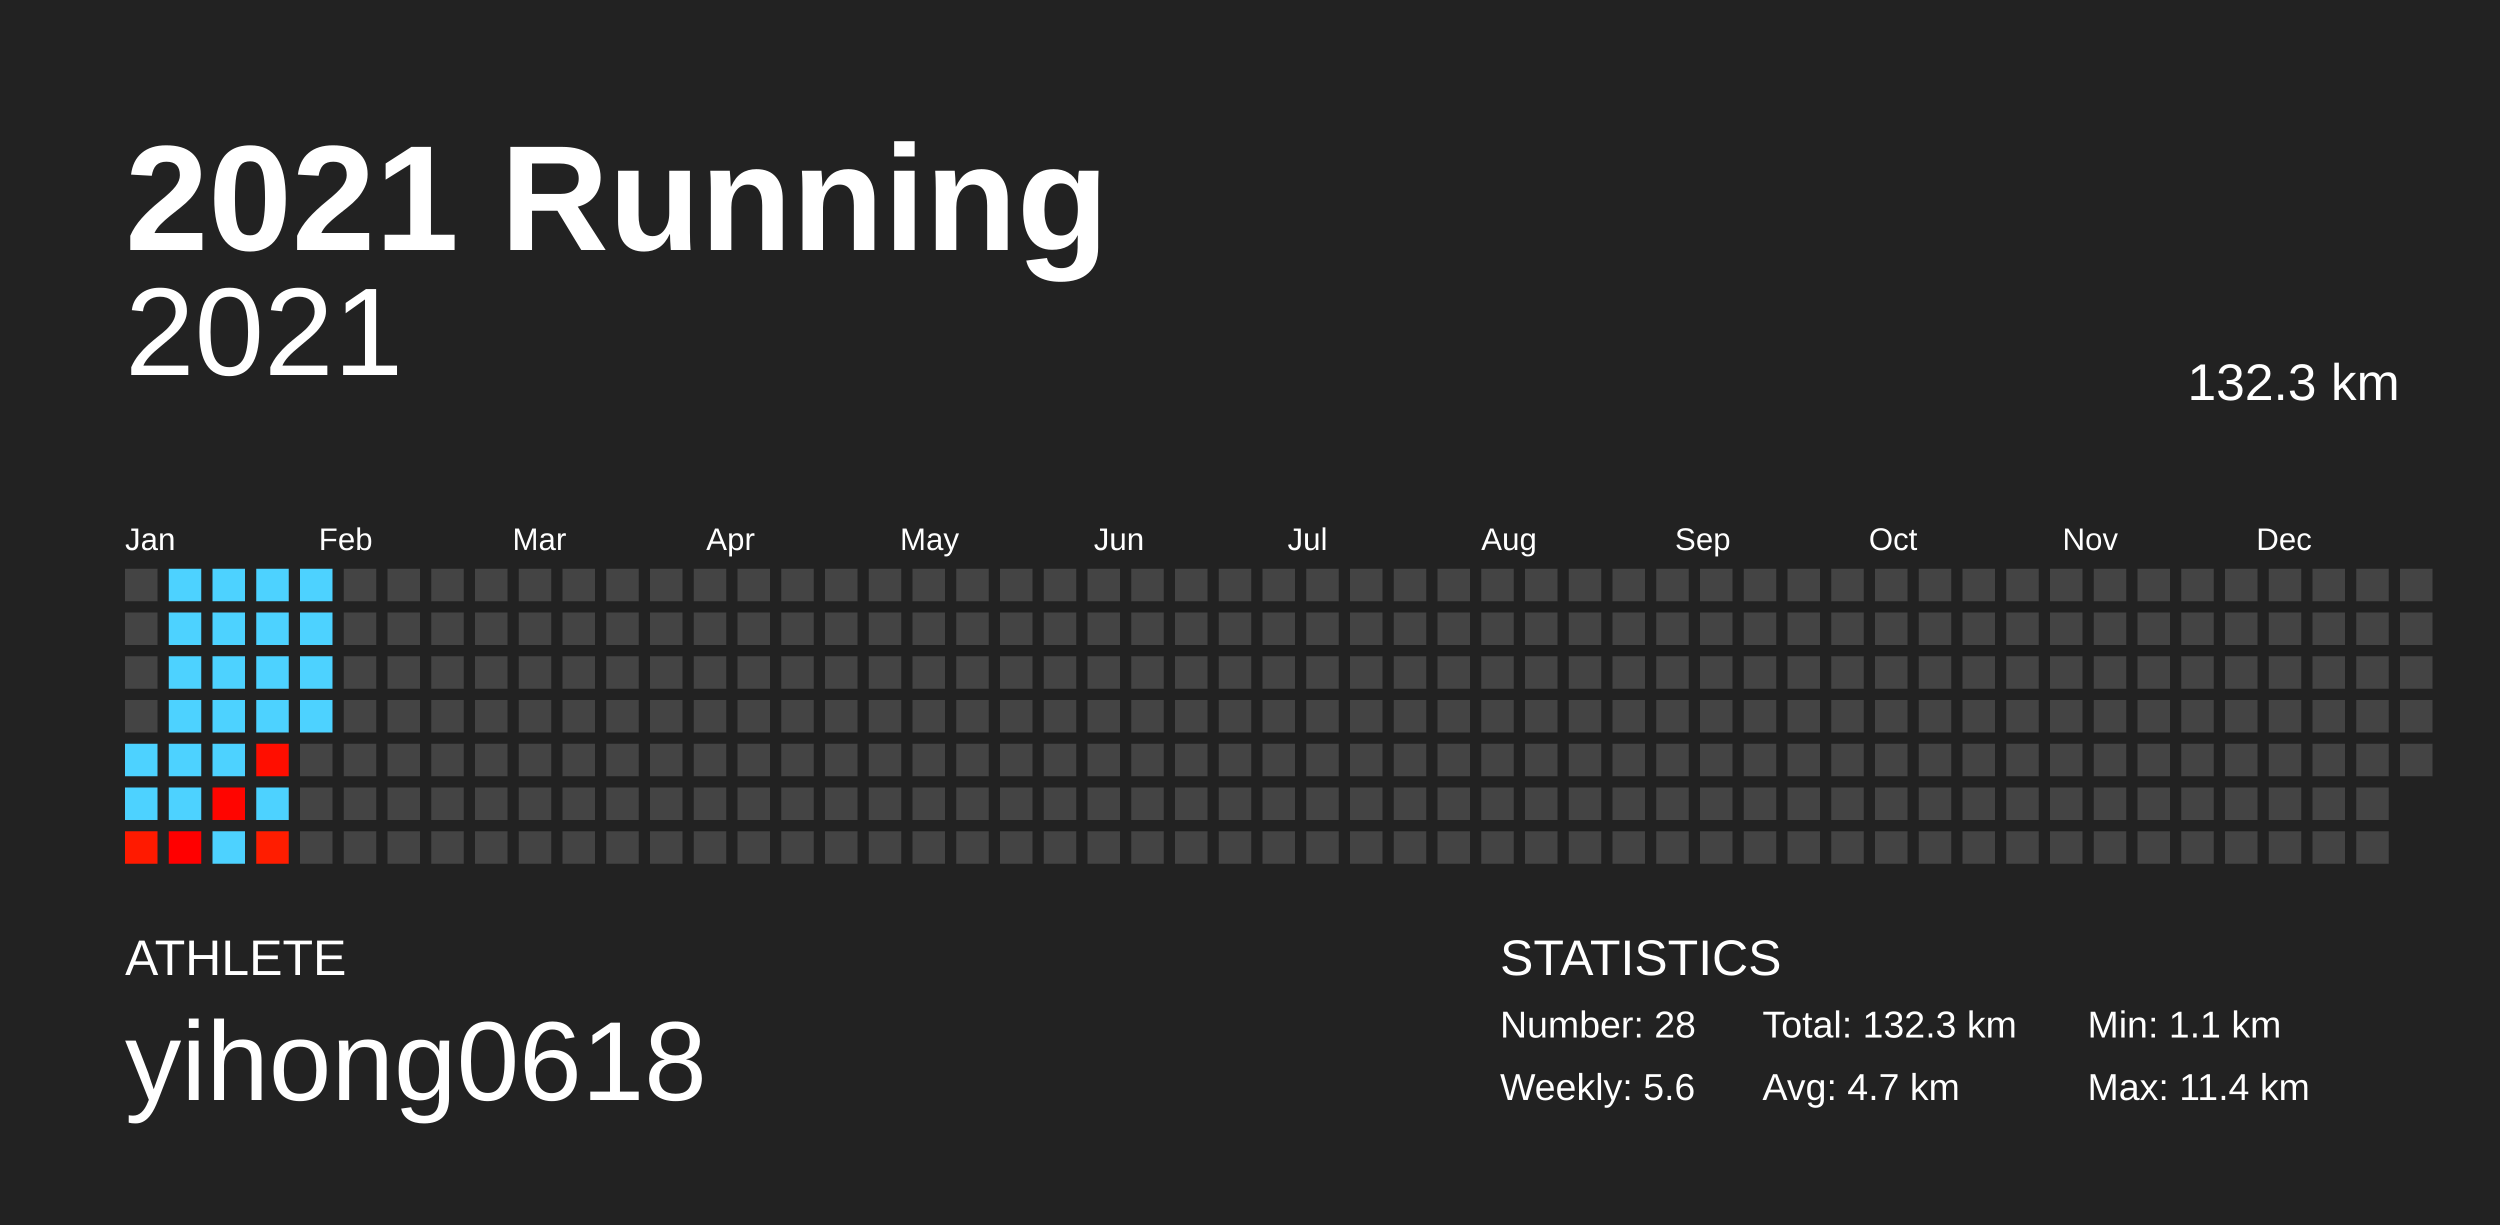
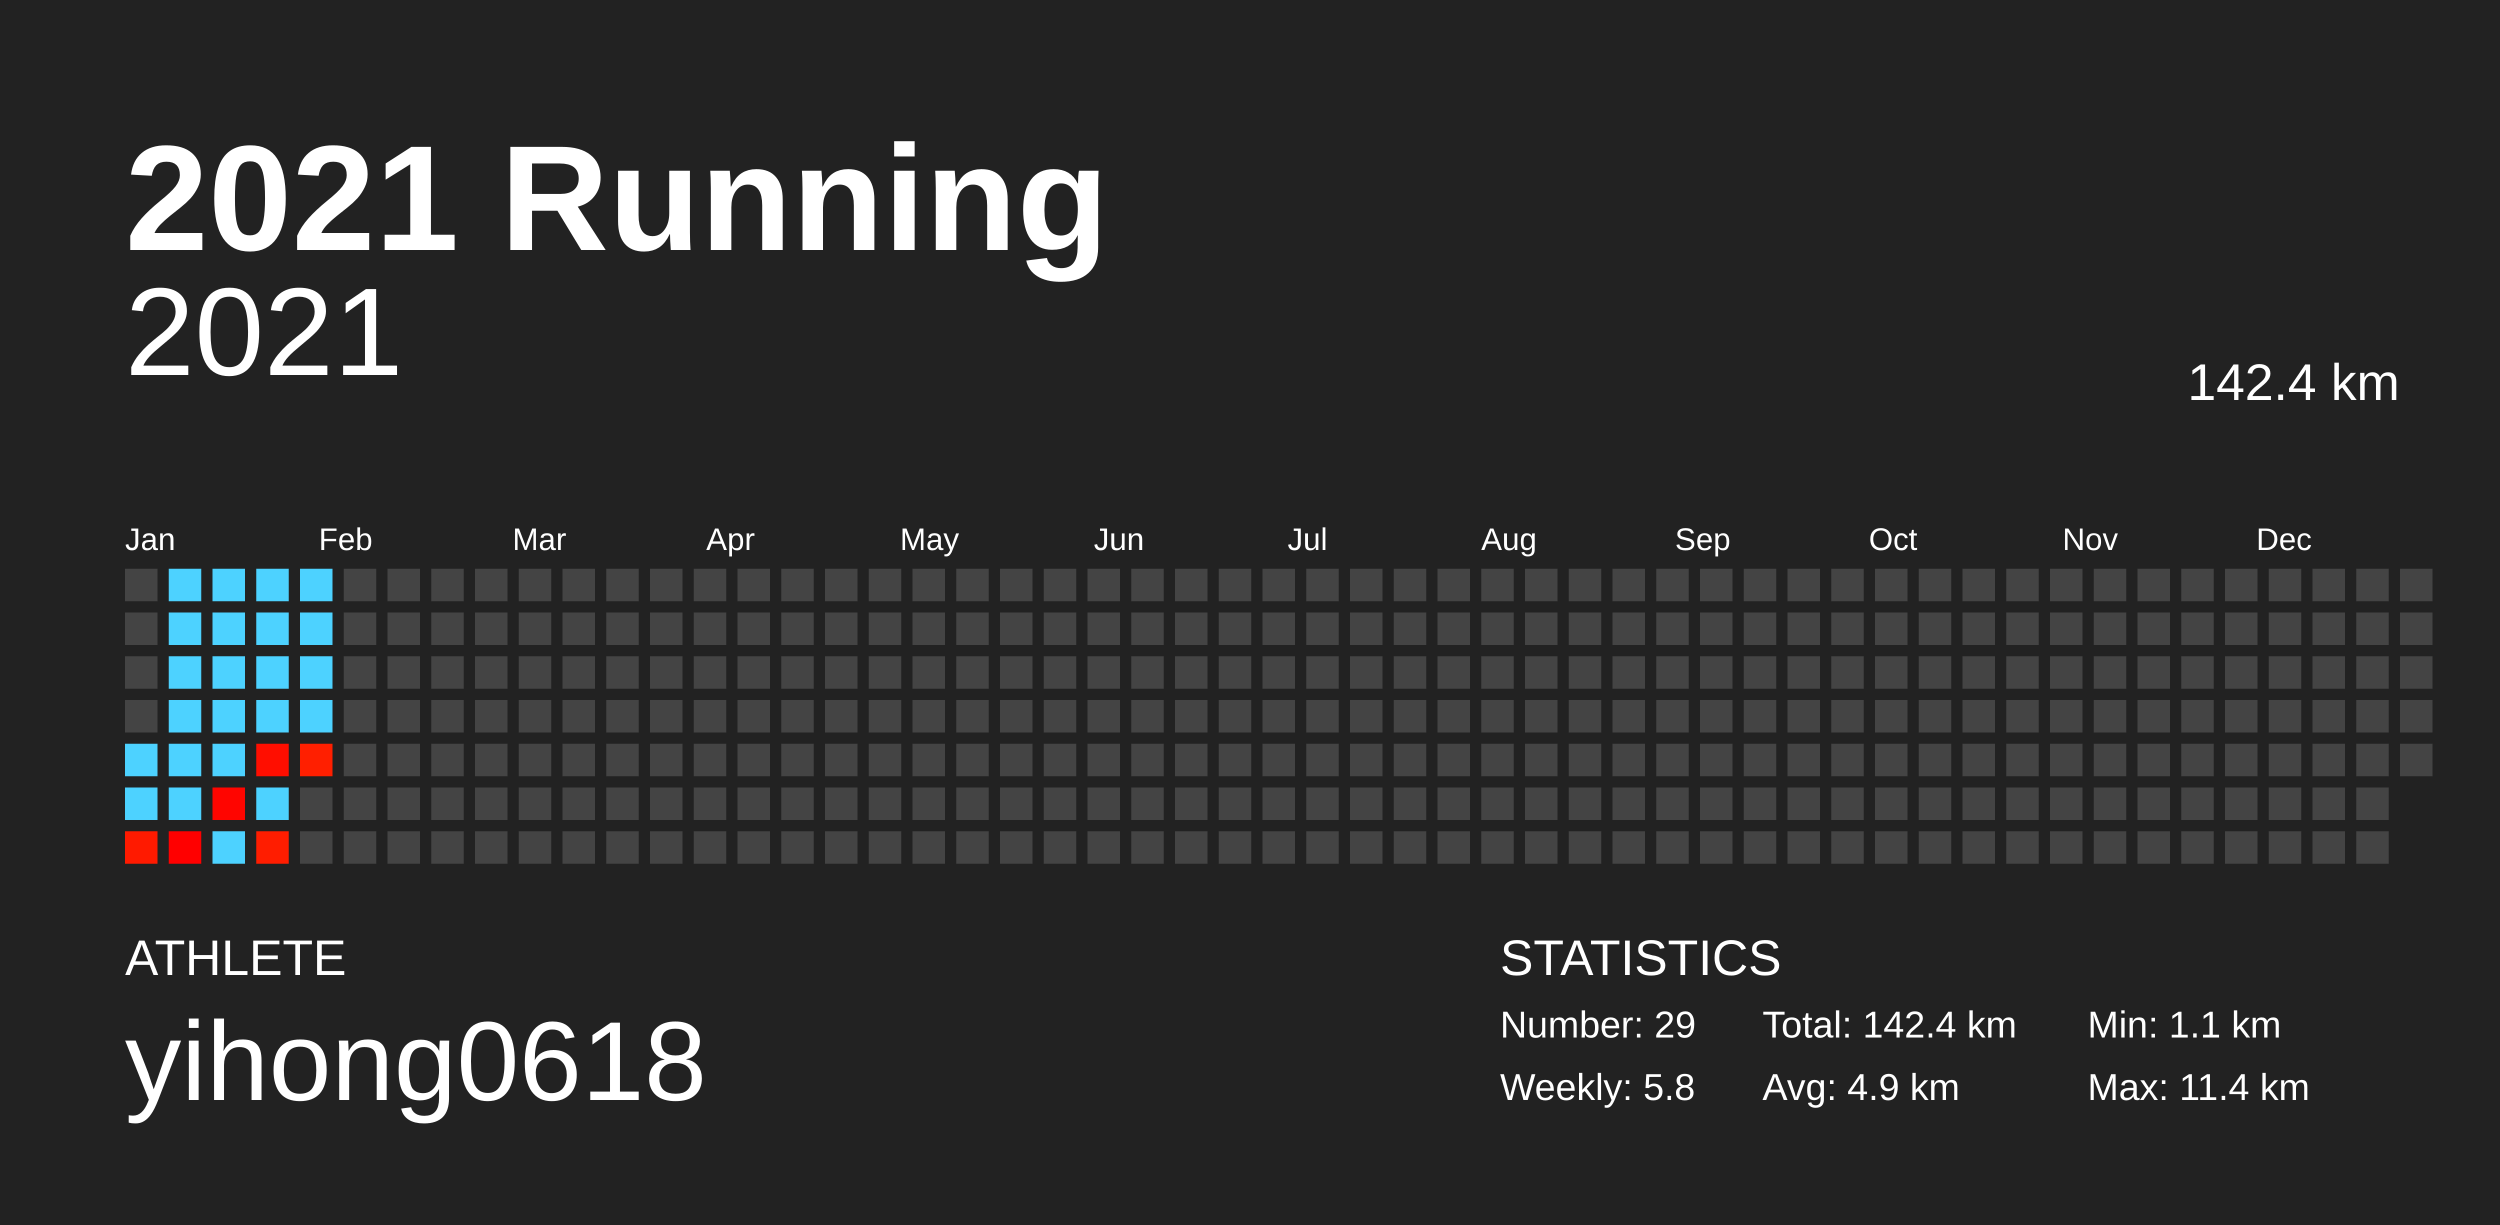
<svg xmlns="http://www.w3.org/2000/svg" baseProfile="full" height="98mm" version="1.1" viewBox="0,0,200,98" width="200mm">
  <defs />
  <rect fill="#222222" height="98" width="200" x="0" y="0" />
  <text fill="#FFFFFF" style="font-size:12px; font-family:Arial; font-weight:bold;" x="10" y="20">2021 Running</text>
  <text fill="#FFFFFF" style="font-size:4px; font-family:Arial" x="10" y="78">ATHLETE</text>
  <text fill="#FFFFFF" style="font-size:9px; font-family:Arial" x="10" y="88">yihong0618</text>
  <text fill="#FFFFFF" style="font-size:4px; font-family:Arial" x="120" y="78">STATISTICS</text>
-   <text fill="#FFFFFF" style="font-size:3px; font-family:Arial" x="120" y="83">Number: 28</text>
-   <text fill="#FFFFFF" style="font-size:3px; font-family:Arial" x="120" y="88">Weekly: 5.6</text>
-   <text fill="#FFFFFF" style="font-size:3px; font-family:Arial" x="141" y="83">Total: 132.3 km</text>
-   <text fill="#FFFFFF" style="font-size:3px; font-family:Arial" x="141" y="88">Avg: 4.7 km</text>
+   <text fill="#FFFFFF" style="font-size:3px; font-family:Arial" x="120" y="83">Number: 29</text>
+   <text fill="#FFFFFF" style="font-size:3px; font-family:Arial" x="120" y="88">Weekly: 5.8</text>
+   <text fill="#FFFFFF" style="font-size:3px; font-family:Arial" x="141" y="83">Total: 142.4 km</text>
+   <text fill="#FFFFFF" style="font-size:3px; font-family:Arial" x="141" y="88">Avg: 4.9 km</text>
  <text fill="#FFFFFF" style="font-size:3px; font-family:Arial" x="167" y="83">Min: 1.1 km</text>
  <text fill="#FFFFFF" style="font-size:3px; font-family:Arial" x="167" y="88">Max: 11.4 km</text>
  <text alignment-baseline="hanging" fill="#FFFFFF" style="font-size:10.0px; font-family:Arial;" x="10" y="30">2021</text>
-   <text alignment-baseline="hanging" fill="#FFFFFF" style="font-size:4.125px; font-family:Arial;" x="175" y="32">132.3 km</text>
+   <text alignment-baseline="hanging" fill="#FFFFFF" style="font-size:4.125px; font-family:Arial;" x="175" y="32">142.4 km</text>
  <text fill="#FFFFFF" style="font-size:2.5px; font-family:Arial" x="10.0" y="44">Jan</text>
  <text fill="#FFFFFF" style="font-size:2.5px; font-family:Arial" x="25.5" y="44">Feb</text>
  <text fill="#FFFFFF" style="font-size:2.5px; font-family:Arial" x="41.0" y="44">Mar</text>
  <text fill="#FFFFFF" style="font-size:2.5px; font-family:Arial" x="56.5" y="44">Apr</text>
  <text fill="#FFFFFF" style="font-size:2.5px; font-family:Arial" x="72.0" y="44">May</text>
  <text fill="#FFFFFF" style="font-size:2.5px; font-family:Arial" x="87.5" y="44">Jun</text>
  <text fill="#FFFFFF" style="font-size:2.5px; font-family:Arial" x="103.0" y="44">Jul</text>
  <text fill="#FFFFFF" style="font-size:2.5px; font-family:Arial" x="118.5" y="44">Aug</text>
  <text fill="#FFFFFF" style="font-size:2.5px; font-family:Arial" x="134.0" y="44">Sep</text>
  <text fill="#FFFFFF" style="font-size:2.5px; font-family:Arial" x="149.5" y="44">Oct</text>
  <text fill="#FFFFFF" style="font-size:2.5px; font-family:Arial" x="165.0" y="44">Nov</text>
  <text fill="#FFFFFF" style="font-size:2.5px; font-family:Arial" x="180.5" y="44">Dec</text>
  <rect fill="#444444" height="2.6" width="2.6" x="10.0" y="45.5" />
  <rect fill="#444444" height="2.6" width="2.6" x="10.0" y="49.0" />
  <rect fill="#444444" height="2.6" width="2.6" x="10.0" y="52.5" />
  <rect fill="#444444" height="2.6" width="2.6" x="10.0" y="56.0" />
  <rect fill="#4dd2ff" height="2.6" width="2.6" x="10.0" y="59.5" />
  <rect fill="#4dd2ff" height="2.6" width="2.6" x="10.0" y="63.0" />
  <rect fill="#ff1a00" height="2.6" width="2.6" x="10.0" y="66.5" />
  <rect fill="#4dd2ff" height="2.6" width="2.6" x="13.5" y="45.5" />
  <rect fill="#4dd2ff" height="2.6" width="2.6" x="13.5" y="49.0" />
  <rect fill="#4dd2ff" height="2.6" width="2.6" x="13.5" y="52.5" />
  <rect fill="#4dd2ff" height="2.6" width="2.6" x="13.5" y="56.0" />
  <rect fill="#4dd2ff" height="2.6" width="2.6" x="13.5" y="59.5" />
  <rect fill="#4dd2ff" height="2.6" width="2.6" x="13.5" y="63.0" />
  <rect fill="#ff0000" height="2.6" width="2.6" x="13.5" y="66.5" />
  <rect fill="#4dd2ff" height="2.6" width="2.6" x="17.0" y="45.5" />
  <rect fill="#4dd2ff" height="2.6" width="2.6" x="17.0" y="49.0" />
  <rect fill="#4dd2ff" height="2.6" width="2.6" x="17.0" y="52.5" />
  <rect fill="#4dd2ff" height="2.6" width="2.6" x="17.0" y="56.0" />
  <rect fill="#4dd2ff" height="2.6" width="2.6" x="17.0" y="59.5" />
  <rect fill="#ff0500" height="2.6" width="2.6" x="17.0" y="63.0" />
  <rect fill="#4dd2ff" height="2.6" width="2.6" x="17.0" y="66.5" />
  <rect fill="#4dd2ff" height="2.6" width="2.6" x="20.5" y="45.5" />
  <rect fill="#4dd2ff" height="2.6" width="2.6" x="20.5" y="49.0" />
  <rect fill="#4dd2ff" height="2.6" width="2.6" x="20.5" y="52.5" />
  <rect fill="#4dd2ff" height="2.6" width="2.6" x="20.5" y="56.0" />
  <rect fill="#ff0e00" height="2.6" width="2.6" x="20.5" y="59.5" />
  <rect fill="#4dd2ff" height="2.6" width="2.6" x="20.5" y="63.0" />
  <rect fill="#ff1d00" height="2.6" width="2.6" x="20.5" y="66.5" />
  <rect fill="#4dd2ff" height="2.6" width="2.6" x="24.0" y="45.5" />
  <rect fill="#4dd2ff" height="2.6" width="2.6" x="24.0" y="49.0" />
  <rect fill="#4dd2ff" height="2.6" width="2.6" x="24.0" y="52.5" />
  <rect fill="#4dd2ff" height="2.6" width="2.6" x="24.0" y="56.0" />
-   <rect fill="#444444" height="2.6" width="2.6" x="24.0" y="59.5" />
+   <rect fill="#ff1f00" height="2.6" width="2.6" x="24.0" y="59.5" />
  <rect fill="#444444" height="2.6" width="2.6" x="24.0" y="63.0" />
  <rect fill="#444444" height="2.6" width="2.6" x="24.0" y="66.5" />
  <rect fill="#444444" height="2.6" width="2.6" x="27.5" y="45.5" />
  <rect fill="#444444" height="2.6" width="2.6" x="27.5" y="49.0" />
  <rect fill="#444444" height="2.6" width="2.6" x="27.5" y="52.5" />
  <rect fill="#444444" height="2.6" width="2.6" x="27.5" y="56.0" />
  <rect fill="#444444" height="2.6" width="2.6" x="27.5" y="59.5" />
  <rect fill="#444444" height="2.6" width="2.6" x="27.5" y="63.0" />
  <rect fill="#444444" height="2.6" width="2.6" x="27.5" y="66.5" />
  <rect fill="#444444" height="2.6" width="2.6" x="31.0" y="45.5" />
  <rect fill="#444444" height="2.6" width="2.6" x="31.0" y="49.0" />
  <rect fill="#444444" height="2.6" width="2.6" x="31.0" y="52.5" />
  <rect fill="#444444" height="2.6" width="2.6" x="31.0" y="56.0" />
  <rect fill="#444444" height="2.6" width="2.6" x="31.0" y="59.5" />
  <rect fill="#444444" height="2.6" width="2.6" x="31.0" y="63.0" />
  <rect fill="#444444" height="2.6" width="2.6" x="31.0" y="66.5" />
  <rect fill="#444444" height="2.6" width="2.6" x="34.5" y="45.5" />
  <rect fill="#444444" height="2.6" width="2.6" x="34.5" y="49.0" />
  <rect fill="#444444" height="2.6" width="2.6" x="34.5" y="52.5" />
  <rect fill="#444444" height="2.6" width="2.6" x="34.5" y="56.0" />
  <rect fill="#444444" height="2.6" width="2.6" x="34.5" y="59.5" />
  <rect fill="#444444" height="2.6" width="2.6" x="34.5" y="63.0" />
  <rect fill="#444444" height="2.6" width="2.6" x="34.5" y="66.5" />
  <rect fill="#444444" height="2.6" width="2.6" x="38.0" y="45.5" />
  <rect fill="#444444" height="2.6" width="2.6" x="38.0" y="49.0" />
  <rect fill="#444444" height="2.6" width="2.6" x="38.0" y="52.5" />
  <rect fill="#444444" height="2.6" width="2.6" x="38.0" y="56.0" />
  <rect fill="#444444" height="2.6" width="2.6" x="38.0" y="59.5" />
  <rect fill="#444444" height="2.6" width="2.6" x="38.0" y="63.0" />
  <rect fill="#444444" height="2.6" width="2.6" x="38.0" y="66.5" />
  <rect fill="#444444" height="2.6" width="2.6" x="41.5" y="45.5" />
  <rect fill="#444444" height="2.6" width="2.6" x="41.5" y="49.0" />
  <rect fill="#444444" height="2.6" width="2.6" x="41.5" y="52.5" />
  <rect fill="#444444" height="2.6" width="2.6" x="41.5" y="56.0" />
  <rect fill="#444444" height="2.6" width="2.6" x="41.5" y="59.5" />
  <rect fill="#444444" height="2.6" width="2.6" x="41.5" y="63.0" />
  <rect fill="#444444" height="2.6" width="2.6" x="41.5" y="66.5" />
  <rect fill="#444444" height="2.6" width="2.6" x="45.0" y="45.5" />
  <rect fill="#444444" height="2.6" width="2.6" x="45.0" y="49.0" />
  <rect fill="#444444" height="2.6" width="2.6" x="45.0" y="52.5" />
  <rect fill="#444444" height="2.6" width="2.6" x="45.0" y="56.0" />
  <rect fill="#444444" height="2.6" width="2.6" x="45.0" y="59.5" />
  <rect fill="#444444" height="2.6" width="2.6" x="45.0" y="63.0" />
  <rect fill="#444444" height="2.6" width="2.6" x="45.0" y="66.5" />
  <rect fill="#444444" height="2.6" width="2.6" x="48.5" y="45.5" />
  <rect fill="#444444" height="2.6" width="2.6" x="48.5" y="49.0" />
  <rect fill="#444444" height="2.6" width="2.6" x="48.5" y="52.5" />
  <rect fill="#444444" height="2.6" width="2.6" x="48.5" y="56.0" />
  <rect fill="#444444" height="2.6" width="2.6" x="48.5" y="59.5" />
  <rect fill="#444444" height="2.6" width="2.6" x="48.5" y="63.0" />
  <rect fill="#444444" height="2.6" width="2.6" x="48.5" y="66.5" />
  <rect fill="#444444" height="2.6" width="2.6" x="52.0" y="45.5" />
  <rect fill="#444444" height="2.6" width="2.6" x="52.0" y="49.0" />
  <rect fill="#444444" height="2.6" width="2.6" x="52.0" y="52.5" />
  <rect fill="#444444" height="2.6" width="2.6" x="52.0" y="56.0" />
  <rect fill="#444444" height="2.6" width="2.6" x="52.0" y="59.5" />
  <rect fill="#444444" height="2.6" width="2.6" x="52.0" y="63.0" />
  <rect fill="#444444" height="2.6" width="2.6" x="52.0" y="66.5" />
  <rect fill="#444444" height="2.6" width="2.6" x="55.5" y="45.5" />
  <rect fill="#444444" height="2.6" width="2.6" x="55.5" y="49.0" />
  <rect fill="#444444" height="2.6" width="2.6" x="55.5" y="52.5" />
  <rect fill="#444444" height="2.6" width="2.6" x="55.5" y="56.0" />
  <rect fill="#444444" height="2.6" width="2.6" x="55.5" y="59.5" />
  <rect fill="#444444" height="2.6" width="2.6" x="55.5" y="63.0" />
  <rect fill="#444444" height="2.6" width="2.6" x="55.5" y="66.5" />
  <rect fill="#444444" height="2.6" width="2.6" x="59.0" y="45.5" />
  <rect fill="#444444" height="2.6" width="2.6" x="59.0" y="49.0" />
  <rect fill="#444444" height="2.6" width="2.6" x="59.0" y="52.5" />
  <rect fill="#444444" height="2.6" width="2.6" x="59.0" y="56.0" />
  <rect fill="#444444" height="2.6" width="2.6" x="59.0" y="59.5" />
  <rect fill="#444444" height="2.6" width="2.6" x="59.0" y="63.0" />
  <rect fill="#444444" height="2.6" width="2.6" x="59.0" y="66.5" />
  <rect fill="#444444" height="2.6" width="2.6" x="62.5" y="45.5" />
  <rect fill="#444444" height="2.6" width="2.6" x="62.5" y="49.0" />
  <rect fill="#444444" height="2.6" width="2.6" x="62.5" y="52.5" />
  <rect fill="#444444" height="2.6" width="2.6" x="62.5" y="56.0" />
  <rect fill="#444444" height="2.6" width="2.6" x="62.5" y="59.5" />
  <rect fill="#444444" height="2.6" width="2.6" x="62.5" y="63.0" />
  <rect fill="#444444" height="2.6" width="2.6" x="62.5" y="66.5" />
  <rect fill="#444444" height="2.6" width="2.6" x="66.0" y="45.5" />
  <rect fill="#444444" height="2.6" width="2.6" x="66.0" y="49.0" />
  <rect fill="#444444" height="2.6" width="2.6" x="66.0" y="52.5" />
  <rect fill="#444444" height="2.6" width="2.6" x="66.0" y="56.0" />
  <rect fill="#444444" height="2.6" width="2.6" x="66.0" y="59.5" />
  <rect fill="#444444" height="2.6" width="2.6" x="66.0" y="63.0" />
  <rect fill="#444444" height="2.6" width="2.6" x="66.0" y="66.5" />
  <rect fill="#444444" height="2.6" width="2.6" x="69.5" y="45.5" />
  <rect fill="#444444" height="2.6" width="2.6" x="69.5" y="49.0" />
  <rect fill="#444444" height="2.6" width="2.6" x="69.5" y="52.5" />
  <rect fill="#444444" height="2.6" width="2.6" x="69.5" y="56.0" />
  <rect fill="#444444" height="2.6" width="2.6" x="69.5" y="59.5" />
  <rect fill="#444444" height="2.6" width="2.6" x="69.5" y="63.0" />
  <rect fill="#444444" height="2.6" width="2.6" x="69.5" y="66.5" />
  <rect fill="#444444" height="2.6" width="2.6" x="73.0" y="45.5" />
  <rect fill="#444444" height="2.6" width="2.6" x="73.0" y="49.0" />
  <rect fill="#444444" height="2.6" width="2.6" x="73.0" y="52.5" />
  <rect fill="#444444" height="2.6" width="2.6" x="73.0" y="56.0" />
  <rect fill="#444444" height="2.6" width="2.6" x="73.0" y="59.5" />
  <rect fill="#444444" height="2.6" width="2.6" x="73.0" y="63.0" />
  <rect fill="#444444" height="2.6" width="2.6" x="73.0" y="66.5" />
  <rect fill="#444444" height="2.6" width="2.6" x="76.5" y="45.5" />
  <rect fill="#444444" height="2.6" width="2.6" x="76.5" y="49.0" />
  <rect fill="#444444" height="2.6" width="2.6" x="76.5" y="52.5" />
  <rect fill="#444444" height="2.6" width="2.6" x="76.5" y="56.0" />
  <rect fill="#444444" height="2.6" width="2.6" x="76.5" y="59.5" />
  <rect fill="#444444" height="2.6" width="2.6" x="76.5" y="63.0" />
  <rect fill="#444444" height="2.6" width="2.6" x="76.5" y="66.5" />
  <rect fill="#444444" height="2.6" width="2.6" x="80.0" y="45.5" />
  <rect fill="#444444" height="2.6" width="2.6" x="80.0" y="49.0" />
  <rect fill="#444444" height="2.6" width="2.6" x="80.0" y="52.5" />
  <rect fill="#444444" height="2.6" width="2.6" x="80.0" y="56.0" />
  <rect fill="#444444" height="2.6" width="2.6" x="80.0" y="59.5" />
  <rect fill="#444444" height="2.6" width="2.6" x="80.0" y="63.0" />
  <rect fill="#444444" height="2.6" width="2.6" x="80.0" y="66.5" />
  <rect fill="#444444" height="2.6" width="2.6" x="83.5" y="45.5" />
  <rect fill="#444444" height="2.6" width="2.6" x="83.5" y="49.0" />
  <rect fill="#444444" height="2.6" width="2.6" x="83.5" y="52.5" />
  <rect fill="#444444" height="2.6" width="2.6" x="83.5" y="56.0" />
  <rect fill="#444444" height="2.6" width="2.6" x="83.5" y="59.5" />
  <rect fill="#444444" height="2.6" width="2.6" x="83.5" y="63.0" />
  <rect fill="#444444" height="2.6" width="2.6" x="83.5" y="66.5" />
  <rect fill="#444444" height="2.6" width="2.6" x="87.0" y="45.5" />
  <rect fill="#444444" height="2.6" width="2.6" x="87.0" y="49.0" />
  <rect fill="#444444" height="2.6" width="2.6" x="87.0" y="52.5" />
  <rect fill="#444444" height="2.6" width="2.6" x="87.0" y="56.0" />
  <rect fill="#444444" height="2.6" width="2.6" x="87.0" y="59.5" />
  <rect fill="#444444" height="2.6" width="2.6" x="87.0" y="63.0" />
  <rect fill="#444444" height="2.6" width="2.6" x="87.0" y="66.5" />
  <rect fill="#444444" height="2.6" width="2.6" x="90.5" y="45.5" />
  <rect fill="#444444" height="2.6" width="2.6" x="90.5" y="49.0" />
  <rect fill="#444444" height="2.6" width="2.6" x="90.5" y="52.5" />
  <rect fill="#444444" height="2.6" width="2.6" x="90.5" y="56.0" />
  <rect fill="#444444" height="2.6" width="2.6" x="90.5" y="59.5" />
  <rect fill="#444444" height="2.6" width="2.6" x="90.5" y="63.0" />
  <rect fill="#444444" height="2.6" width="2.6" x="90.5" y="66.5" />
  <rect fill="#444444" height="2.6" width="2.6" x="94.0" y="45.5" />
  <rect fill="#444444" height="2.6" width="2.6" x="94.0" y="49.0" />
  <rect fill="#444444" height="2.6" width="2.6" x="94.0" y="52.5" />
  <rect fill="#444444" height="2.6" width="2.6" x="94.0" y="56.0" />
  <rect fill="#444444" height="2.6" width="2.6" x="94.0" y="59.5" />
  <rect fill="#444444" height="2.6" width="2.6" x="94.0" y="63.0" />
  <rect fill="#444444" height="2.6" width="2.6" x="94.0" y="66.5" />
  <rect fill="#444444" height="2.6" width="2.6" x="97.5" y="45.5" />
  <rect fill="#444444" height="2.6" width="2.6" x="97.5" y="49.0" />
  <rect fill="#444444" height="2.6" width="2.6" x="97.5" y="52.5" />
  <rect fill="#444444" height="2.6" width="2.6" x="97.5" y="56.0" />
  <rect fill="#444444" height="2.6" width="2.6" x="97.5" y="59.5" />
  <rect fill="#444444" height="2.6" width="2.6" x="97.5" y="63.0" />
  <rect fill="#444444" height="2.6" width="2.6" x="97.5" y="66.5" />
  <rect fill="#444444" height="2.6" width="2.6" x="101.0" y="45.5" />
  <rect fill="#444444" height="2.6" width="2.6" x="101.0" y="49.0" />
  <rect fill="#444444" height="2.6" width="2.6" x="101.0" y="52.5" />
  <rect fill="#444444" height="2.6" width="2.6" x="101.0" y="56.0" />
  <rect fill="#444444" height="2.6" width="2.6" x="101.0" y="59.5" />
  <rect fill="#444444" height="2.6" width="2.6" x="101.0" y="63.0" />
  <rect fill="#444444" height="2.6" width="2.6" x="101.0" y="66.5" />
  <rect fill="#444444" height="2.6" width="2.6" x="104.5" y="45.5" />
  <rect fill="#444444" height="2.6" width="2.6" x="104.5" y="49.0" />
  <rect fill="#444444" height="2.6" width="2.6" x="104.5" y="52.5" />
  <rect fill="#444444" height="2.6" width="2.6" x="104.5" y="56.0" />
  <rect fill="#444444" height="2.6" width="2.6" x="104.5" y="59.5" />
  <rect fill="#444444" height="2.6" width="2.6" x="104.5" y="63.0" />
  <rect fill="#444444" height="2.6" width="2.6" x="104.5" y="66.5" />
  <rect fill="#444444" height="2.6" width="2.6" x="108.0" y="45.5" />
  <rect fill="#444444" height="2.6" width="2.6" x="108.0" y="49.0" />
  <rect fill="#444444" height="2.6" width="2.6" x="108.0" y="52.5" />
  <rect fill="#444444" height="2.6" width="2.6" x="108.0" y="56.0" />
  <rect fill="#444444" height="2.6" width="2.6" x="108.0" y="59.5" />
  <rect fill="#444444" height="2.6" width="2.6" x="108.0" y="63.0" />
  <rect fill="#444444" height="2.6" width="2.6" x="108.0" y="66.5" />
  <rect fill="#444444" height="2.6" width="2.6" x="111.5" y="45.5" />
  <rect fill="#444444" height="2.6" width="2.6" x="111.5" y="49.0" />
  <rect fill="#444444" height="2.6" width="2.6" x="111.5" y="52.5" />
  <rect fill="#444444" height="2.6" width="2.6" x="111.5" y="56.0" />
  <rect fill="#444444" height="2.6" width="2.6" x="111.5" y="59.5" />
  <rect fill="#444444" height="2.6" width="2.6" x="111.5" y="63.0" />
  <rect fill="#444444" height="2.6" width="2.6" x="111.5" y="66.5" />
  <rect fill="#444444" height="2.6" width="2.6" x="115.0" y="45.5" />
  <rect fill="#444444" height="2.6" width="2.6" x="115.0" y="49.0" />
  <rect fill="#444444" height="2.6" width="2.6" x="115.0" y="52.5" />
  <rect fill="#444444" height="2.6" width="2.6" x="115.0" y="56.0" />
  <rect fill="#444444" height="2.6" width="2.6" x="115.0" y="59.5" />
  <rect fill="#444444" height="2.6" width="2.6" x="115.0" y="63.0" />
  <rect fill="#444444" height="2.6" width="2.6" x="115.0" y="66.5" />
  <rect fill="#444444" height="2.6" width="2.6" x="118.5" y="45.5" />
  <rect fill="#444444" height="2.6" width="2.6" x="118.5" y="49.0" />
  <rect fill="#444444" height="2.6" width="2.6" x="118.5" y="52.5" />
  <rect fill="#444444" height="2.6" width="2.6" x="118.5" y="56.0" />
  <rect fill="#444444" height="2.6" width="2.6" x="118.5" y="59.5" />
  <rect fill="#444444" height="2.6" width="2.6" x="118.5" y="63.0" />
  <rect fill="#444444" height="2.6" width="2.6" x="118.5" y="66.5" />
  <rect fill="#444444" height="2.6" width="2.6" x="122.0" y="45.5" />
  <rect fill="#444444" height="2.6" width="2.6" x="122.0" y="49.0" />
  <rect fill="#444444" height="2.6" width="2.6" x="122.0" y="52.5" />
  <rect fill="#444444" height="2.6" width="2.6" x="122.0" y="56.0" />
  <rect fill="#444444" height="2.6" width="2.6" x="122.0" y="59.5" />
  <rect fill="#444444" height="2.6" width="2.6" x="122.0" y="63.0" />
  <rect fill="#444444" height="2.6" width="2.6" x="122.0" y="66.5" />
  <rect fill="#444444" height="2.6" width="2.6" x="125.5" y="45.5" />
  <rect fill="#444444" height="2.6" width="2.6" x="125.5" y="49.0" />
  <rect fill="#444444" height="2.6" width="2.6" x="125.5" y="52.5" />
  <rect fill="#444444" height="2.6" width="2.6" x="125.5" y="56.0" />
  <rect fill="#444444" height="2.6" width="2.6" x="125.5" y="59.5" />
  <rect fill="#444444" height="2.6" width="2.6" x="125.5" y="63.0" />
  <rect fill="#444444" height="2.6" width="2.6" x="125.5" y="66.5" />
  <rect fill="#444444" height="2.6" width="2.6" x="129.0" y="45.5" />
  <rect fill="#444444" height="2.6" width="2.6" x="129.0" y="49.0" />
  <rect fill="#444444" height="2.6" width="2.6" x="129.0" y="52.5" />
  <rect fill="#444444" height="2.6" width="2.6" x="129.0" y="56.0" />
  <rect fill="#444444" height="2.6" width="2.6" x="129.0" y="59.5" />
  <rect fill="#444444" height="2.6" width="2.6" x="129.0" y="63.0" />
  <rect fill="#444444" height="2.6" width="2.6" x="129.0" y="66.5" />
  <rect fill="#444444" height="2.6" width="2.6" x="132.5" y="45.5" />
  <rect fill="#444444" height="2.6" width="2.6" x="132.5" y="49.0" />
  <rect fill="#444444" height="2.6" width="2.6" x="132.5" y="52.5" />
  <rect fill="#444444" height="2.6" width="2.6" x="132.5" y="56.0" />
  <rect fill="#444444" height="2.6" width="2.6" x="132.5" y="59.5" />
  <rect fill="#444444" height="2.6" width="2.6" x="132.5" y="63.0" />
  <rect fill="#444444" height="2.6" width="2.6" x="132.5" y="66.5" />
  <rect fill="#444444" height="2.6" width="2.6" x="136.0" y="45.5" />
  <rect fill="#444444" height="2.6" width="2.6" x="136.0" y="49.0" />
  <rect fill="#444444" height="2.6" width="2.6" x="136.0" y="52.5" />
  <rect fill="#444444" height="2.6" width="2.6" x="136.0" y="56.0" />
  <rect fill="#444444" height="2.6" width="2.6" x="136.0" y="59.5" />
  <rect fill="#444444" height="2.6" width="2.6" x="136.0" y="63.0" />
  <rect fill="#444444" height="2.6" width="2.6" x="136.0" y="66.5" />
  <rect fill="#444444" height="2.6" width="2.6" x="139.5" y="45.5" />
  <rect fill="#444444" height="2.6" width="2.6" x="139.5" y="49.0" />
  <rect fill="#444444" height="2.6" width="2.6" x="139.5" y="52.5" />
  <rect fill="#444444" height="2.6" width="2.6" x="139.5" y="56.0" />
  <rect fill="#444444" height="2.6" width="2.6" x="139.5" y="59.5" />
  <rect fill="#444444" height="2.6" width="2.6" x="139.5" y="63.0" />
  <rect fill="#444444" height="2.6" width="2.6" x="139.5" y="66.5" />
  <rect fill="#444444" height="2.6" width="2.6" x="143.0" y="45.5" />
  <rect fill="#444444" height="2.6" width="2.6" x="143.0" y="49.0" />
  <rect fill="#444444" height="2.6" width="2.6" x="143.0" y="52.5" />
  <rect fill="#444444" height="2.6" width="2.6" x="143.0" y="56.0" />
  <rect fill="#444444" height="2.6" width="2.6" x="143.0" y="59.5" />
  <rect fill="#444444" height="2.6" width="2.6" x="143.0" y="63.0" />
  <rect fill="#444444" height="2.6" width="2.6" x="143.0" y="66.5" />
  <rect fill="#444444" height="2.6" width="2.6" x="146.5" y="45.5" />
  <rect fill="#444444" height="2.6" width="2.6" x="146.5" y="49.0" />
  <rect fill="#444444" height="2.6" width="2.6" x="146.5" y="52.5" />
  <rect fill="#444444" height="2.6" width="2.6" x="146.5" y="56.0" />
  <rect fill="#444444" height="2.6" width="2.6" x="146.5" y="59.5" />
  <rect fill="#444444" height="2.6" width="2.6" x="146.5" y="63.0" />
  <rect fill="#444444" height="2.6" width="2.6" x="146.5" y="66.5" />
  <rect fill="#444444" height="2.6" width="2.6" x="150.0" y="45.5" />
  <rect fill="#444444" height="2.6" width="2.6" x="150.0" y="49.0" />
  <rect fill="#444444" height="2.6" width="2.6" x="150.0" y="52.5" />
  <rect fill="#444444" height="2.6" width="2.6" x="150.0" y="56.0" />
  <rect fill="#444444" height="2.6" width="2.6" x="150.0" y="59.5" />
  <rect fill="#444444" height="2.6" width="2.6" x="150.0" y="63.0" />
  <rect fill="#444444" height="2.6" width="2.6" x="150.0" y="66.5" />
  <rect fill="#444444" height="2.6" width="2.6" x="153.5" y="45.5" />
  <rect fill="#444444" height="2.6" width="2.6" x="153.5" y="49.0" />
  <rect fill="#444444" height="2.6" width="2.6" x="153.5" y="52.5" />
  <rect fill="#444444" height="2.6" width="2.6" x="153.5" y="56.0" />
  <rect fill="#444444" height="2.6" width="2.6" x="153.5" y="59.5" />
  <rect fill="#444444" height="2.6" width="2.6" x="153.5" y="63.0" />
  <rect fill="#444444" height="2.6" width="2.6" x="153.5" y="66.5" />
  <rect fill="#444444" height="2.6" width="2.6" x="157.0" y="45.5" />
  <rect fill="#444444" height="2.6" width="2.6" x="157.0" y="49.0" />
  <rect fill="#444444" height="2.6" width="2.6" x="157.0" y="52.5" />
  <rect fill="#444444" height="2.6" width="2.6" x="157.0" y="56.0" />
  <rect fill="#444444" height="2.6" width="2.6" x="157.0" y="59.5" />
  <rect fill="#444444" height="2.6" width="2.6" x="157.0" y="63.0" />
  <rect fill="#444444" height="2.6" width="2.6" x="157.0" y="66.5" />
  <rect fill="#444444" height="2.6" width="2.6" x="160.5" y="45.5" />
  <rect fill="#444444" height="2.6" width="2.6" x="160.5" y="49.0" />
  <rect fill="#444444" height="2.6" width="2.6" x="160.5" y="52.5" />
  <rect fill="#444444" height="2.6" width="2.6" x="160.5" y="56.0" />
  <rect fill="#444444" height="2.6" width="2.6" x="160.5" y="59.5" />
  <rect fill="#444444" height="2.6" width="2.6" x="160.5" y="63.0" />
  <rect fill="#444444" height="2.6" width="2.6" x="160.5" y="66.5" />
  <rect fill="#444444" height="2.6" width="2.6" x="164.0" y="45.5" />
  <rect fill="#444444" height="2.6" width="2.6" x="164.0" y="49.0" />
  <rect fill="#444444" height="2.6" width="2.6" x="164.0" y="52.5" />
  <rect fill="#444444" height="2.6" width="2.6" x="164.0" y="56.0" />
  <rect fill="#444444" height="2.6" width="2.6" x="164.0" y="59.5" />
  <rect fill="#444444" height="2.6" width="2.6" x="164.0" y="63.0" />
  <rect fill="#444444" height="2.6" width="2.6" x="164.0" y="66.5" />
  <rect fill="#444444" height="2.6" width="2.6" x="167.5" y="45.5" />
  <rect fill="#444444" height="2.6" width="2.6" x="167.5" y="49.0" />
  <rect fill="#444444" height="2.6" width="2.6" x="167.5" y="52.5" />
  <rect fill="#444444" height="2.6" width="2.6" x="167.5" y="56.0" />
  <rect fill="#444444" height="2.6" width="2.6" x="167.5" y="59.5" />
  <rect fill="#444444" height="2.6" width="2.6" x="167.5" y="63.0" />
  <rect fill="#444444" height="2.6" width="2.6" x="167.5" y="66.5" />
  <rect fill="#444444" height="2.6" width="2.6" x="171.0" y="45.5" />
  <rect fill="#444444" height="2.6" width="2.6" x="171.0" y="49.0" />
  <rect fill="#444444" height="2.6" width="2.6" x="171.0" y="52.5" />
  <rect fill="#444444" height="2.6" width="2.6" x="171.0" y="56.0" />
  <rect fill="#444444" height="2.6" width="2.6" x="171.0" y="59.5" />
  <rect fill="#444444" height="2.6" width="2.6" x="171.0" y="63.0" />
  <rect fill="#444444" height="2.6" width="2.6" x="171.0" y="66.5" />
  <rect fill="#444444" height="2.6" width="2.6" x="174.5" y="45.5" />
  <rect fill="#444444" height="2.6" width="2.6" x="174.5" y="49.0" />
  <rect fill="#444444" height="2.6" width="2.6" x="174.5" y="52.5" />
  <rect fill="#444444" height="2.6" width="2.6" x="174.5" y="56.0" />
  <rect fill="#444444" height="2.6" width="2.6" x="174.5" y="59.5" />
  <rect fill="#444444" height="2.6" width="2.6" x="174.5" y="63.0" />
  <rect fill="#444444" height="2.6" width="2.6" x="174.5" y="66.5" />
  <rect fill="#444444" height="2.6" width="2.6" x="178.0" y="45.5" />
  <rect fill="#444444" height="2.6" width="2.6" x="178.0" y="49.0" />
  <rect fill="#444444" height="2.6" width="2.6" x="178.0" y="52.5" />
  <rect fill="#444444" height="2.6" width="2.6" x="178.0" y="56.0" />
  <rect fill="#444444" height="2.6" width="2.6" x="178.0" y="59.5" />
  <rect fill="#444444" height="2.6" width="2.6" x="178.0" y="63.0" />
  <rect fill="#444444" height="2.6" width="2.6" x="178.0" y="66.5" />
  <rect fill="#444444" height="2.6" width="2.6" x="181.5" y="45.5" />
  <rect fill="#444444" height="2.6" width="2.6" x="181.5" y="49.0" />
  <rect fill="#444444" height="2.6" width="2.6" x="181.5" y="52.5" />
  <rect fill="#444444" height="2.6" width="2.6" x="181.5" y="56.0" />
  <rect fill="#444444" height="2.6" width="2.6" x="181.5" y="59.5" />
  <rect fill="#444444" height="2.6" width="2.6" x="181.5" y="63.0" />
  <rect fill="#444444" height="2.6" width="2.6" x="181.5" y="66.5" />
  <rect fill="#444444" height="2.6" width="2.6" x="185.0" y="45.5" />
  <rect fill="#444444" height="2.6" width="2.6" x="185.0" y="49.0" />
  <rect fill="#444444" height="2.6" width="2.6" x="185.0" y="52.5" />
  <rect fill="#444444" height="2.6" width="2.6" x="185.0" y="56.0" />
  <rect fill="#444444" height="2.6" width="2.6" x="185.0" y="59.5" />
  <rect fill="#444444" height="2.6" width="2.6" x="185.0" y="63.0" />
  <rect fill="#444444" height="2.6" width="2.6" x="185.0" y="66.5" />
  <rect fill="#444444" height="2.6" width="2.6" x="188.5" y="45.5" />
  <rect fill="#444444" height="2.6" width="2.6" x="188.5" y="49.0" />
  <rect fill="#444444" height="2.6" width="2.6" x="188.5" y="52.5" />
  <rect fill="#444444" height="2.6" width="2.6" x="188.5" y="56.0" />
  <rect fill="#444444" height="2.6" width="2.6" x="188.5" y="59.5" />
  <rect fill="#444444" height="2.6" width="2.6" x="188.5" y="63.0" />
  <rect fill="#444444" height="2.6" width="2.6" x="188.5" y="66.5" />
  <rect fill="#444444" height="2.6" width="2.6" x="192.0" y="45.5" />
  <rect fill="#444444" height="2.6" width="2.6" x="192.0" y="49.0" />
  <rect fill="#444444" height="2.6" width="2.6" x="192.0" y="52.5" />
  <rect fill="#444444" height="2.6" width="2.6" x="192.0" y="56.0" />
  <rect fill="#444444" height="2.6" width="2.6" x="192.0" y="59.5" />
</svg>
